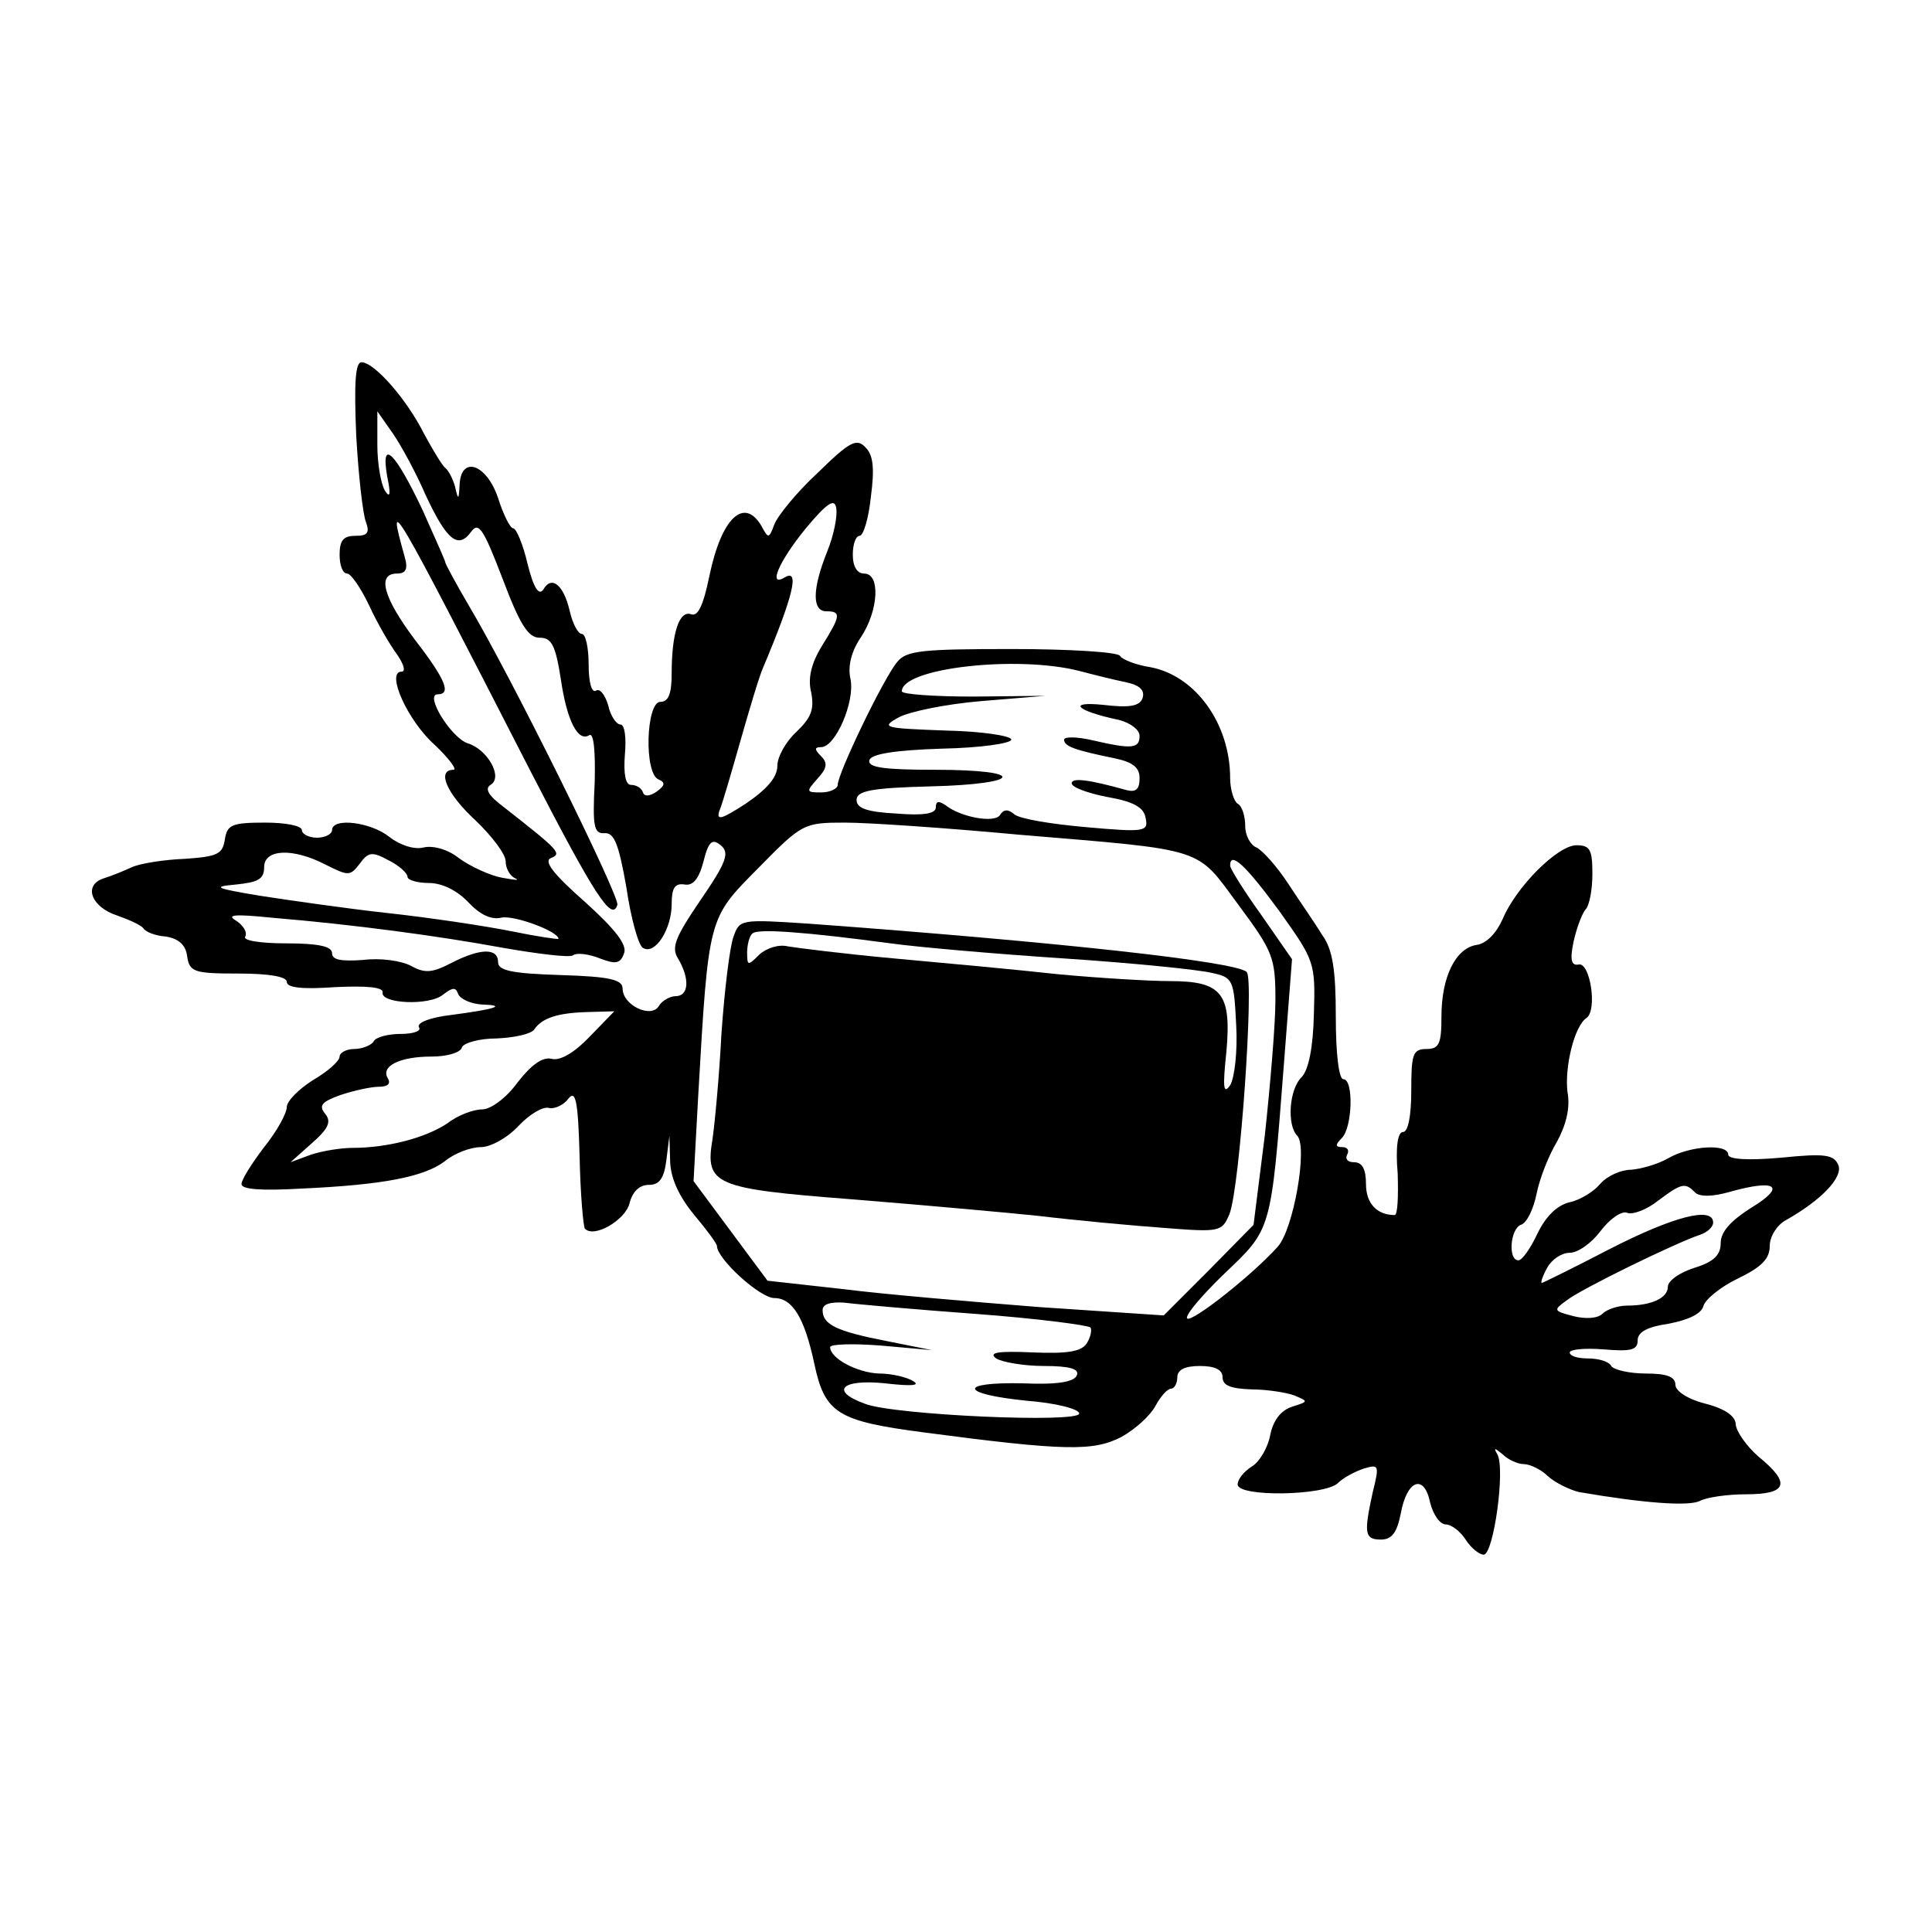
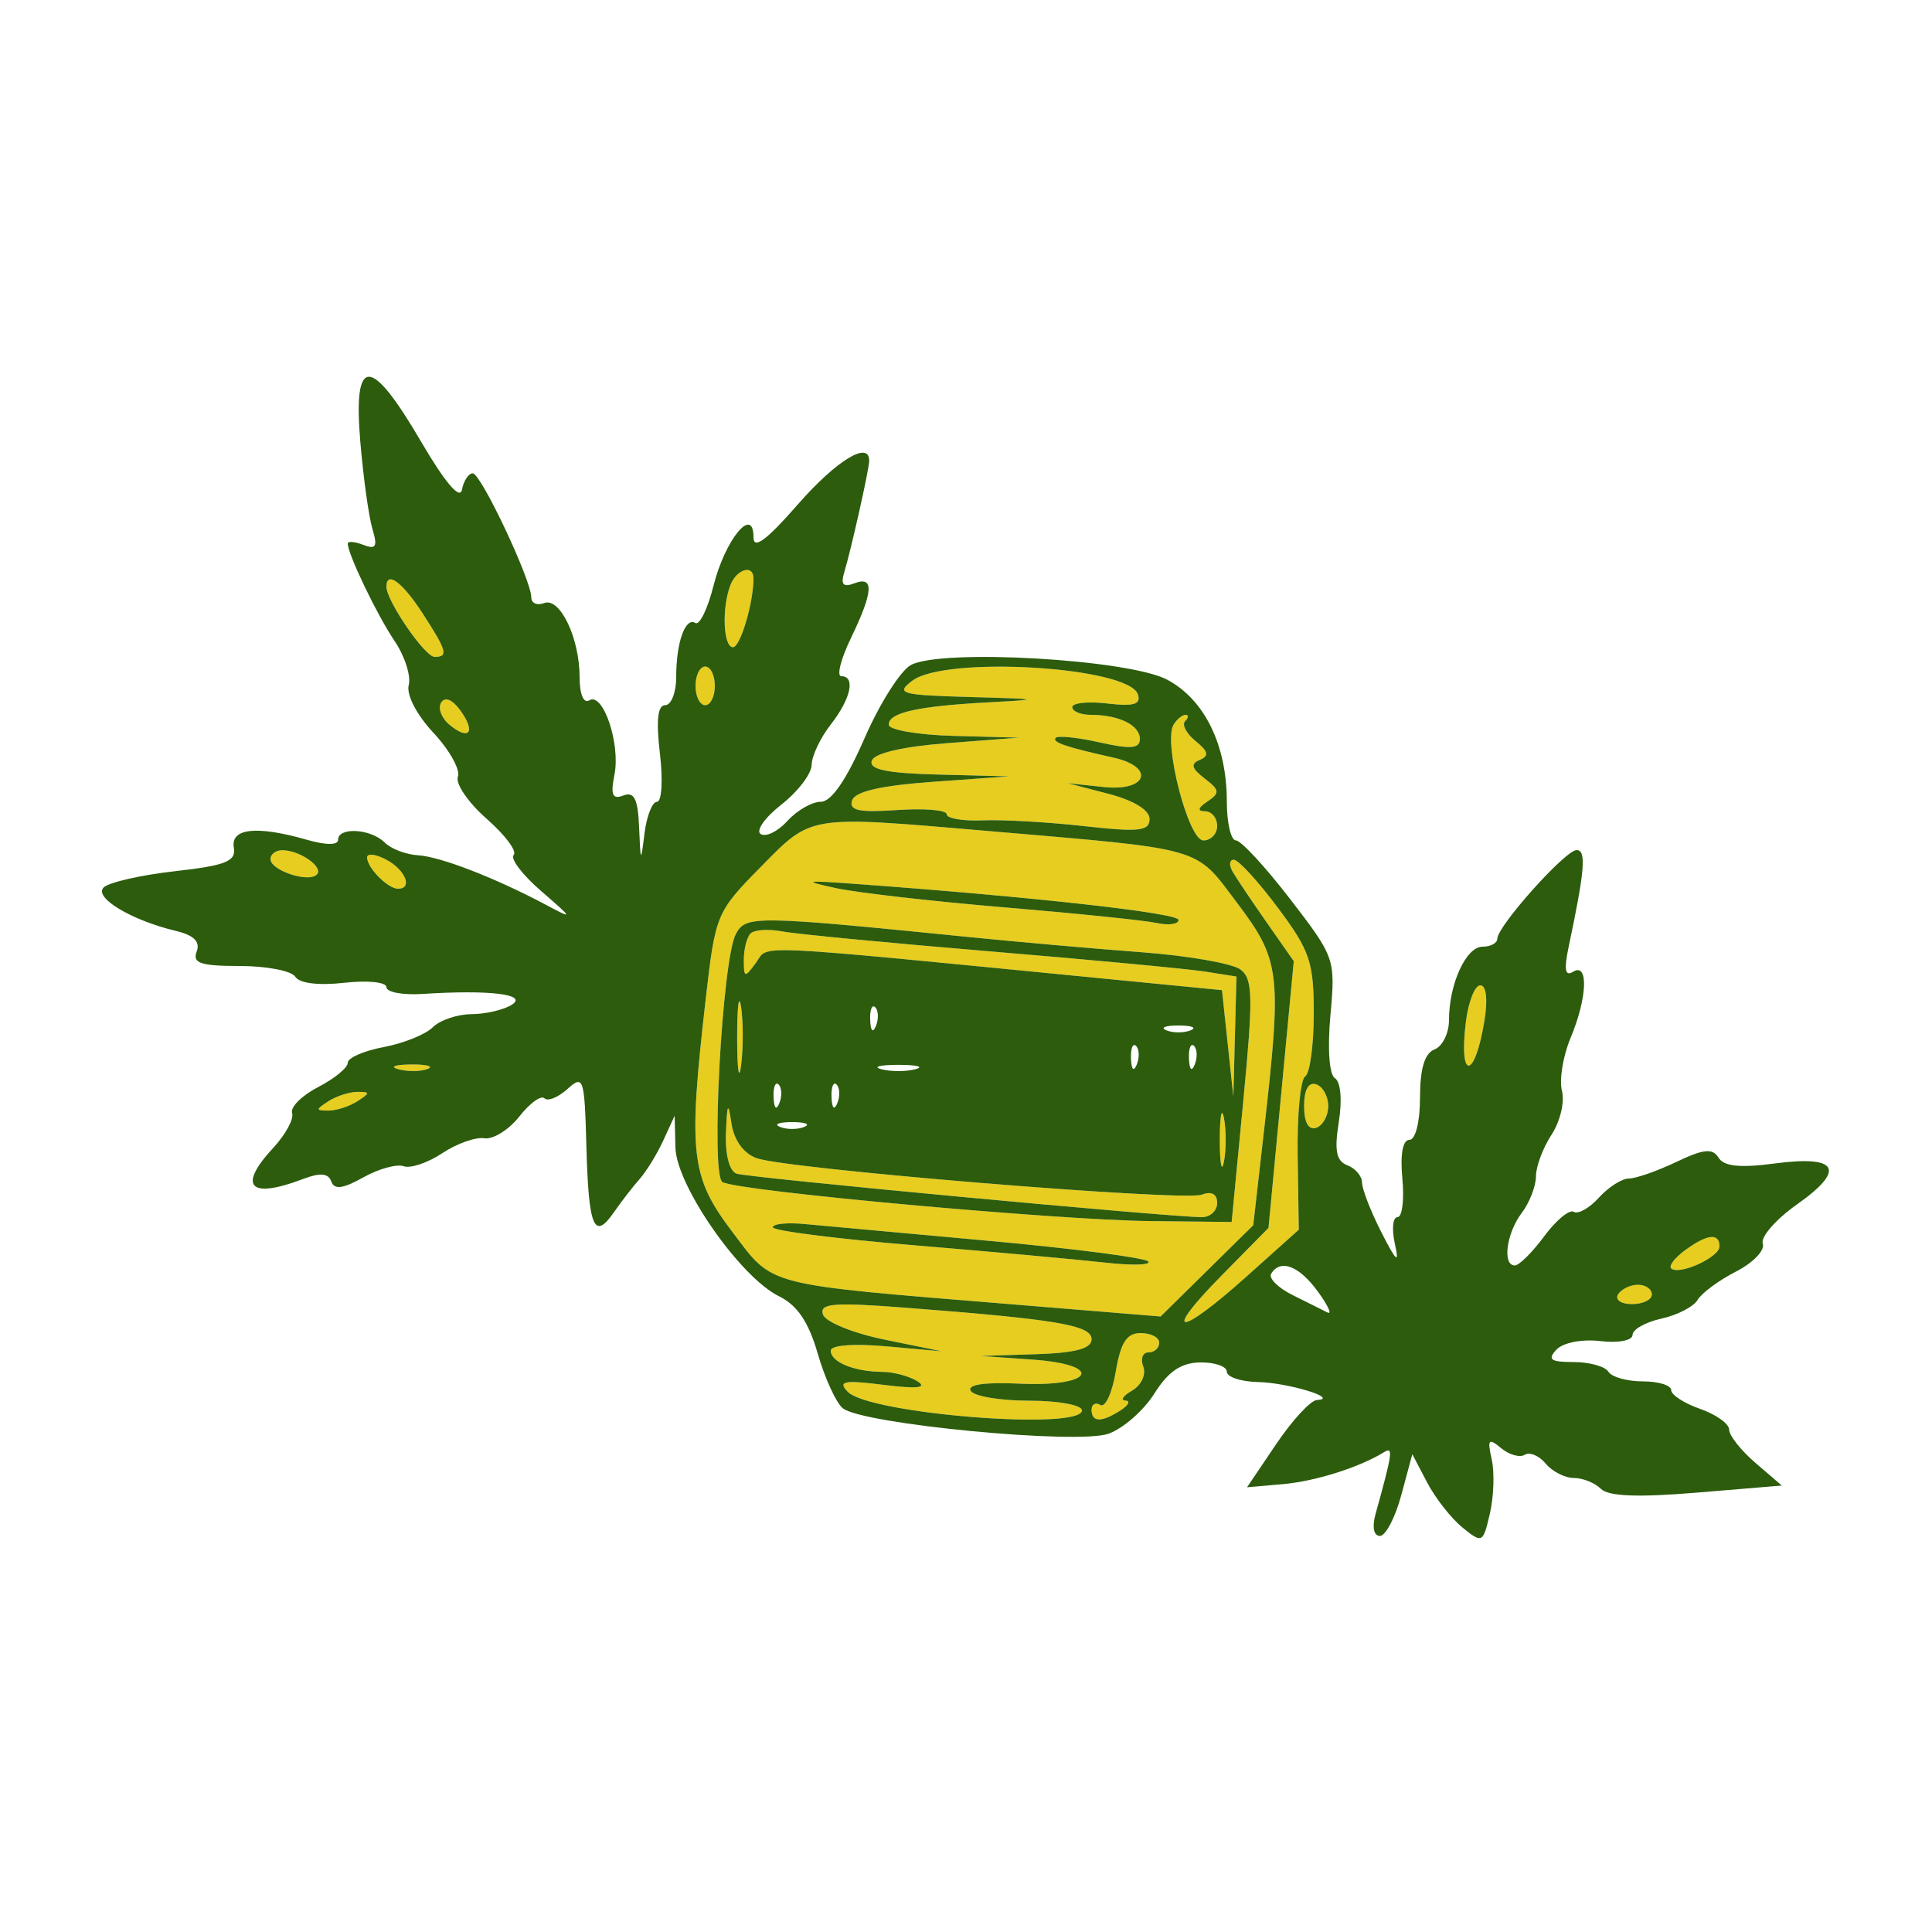
- <svg xmlns="http://www.w3.org/2000/svg" version="1.0" width="256pt" height="256pt" viewBox="0 0 256 256" preserveAspectRatio="xMidYMid meet">
-   <g transform="translate(0,256) scale(0.1,-0.1)" fill="#000000" stroke="none">
-     <path d="M472 1983 c3 -54 9 -106 13 -115 5 -14 2 -18 -14 -18 -16 0 -21 -6 -21 -25 0 -14 4 -25 10 -25 5 0 18 -19 29 -42 11 -24 28 -53 37 -65 9 -13 12 -23 6 -23 -21 0 8 -65 44 -97 19 -18 30 -33 25 -33 -23 0 -9 -32 29 -67 22 -21 40 -45 40 -54 0 -10 6 -20 13 -23 6 -3 -1 -2 -18 1 -16 3 -42 15 -57 26 -15 12 -35 17 -47 14 -12 -3 -31 3 -45 14 -25 20 -76 26 -76 9 0 -5 -9 -10 -20 -10 -11 0 -20 5 -20 10 0 6 -22 10 -49 10 -44 0 -50 -3 -53 -22 -3 -20 -10 -23 -53 -26 -27 -1 -59 -6 -70 -11 -11 -5 -28 -12 -38 -15 -27 -9 -16 -38 18 -49 17 -6 32 -13 35 -17 3 -5 16 -10 30 -11 17 -3 26 -11 28 -26 3 -21 9 -23 68 -23 40 0 64 -4 64 -11 0 -8 21 -10 64 -7 42 2 64 0 63 -7 -3 -15 62 -18 80 -3 13 10 17 10 20 1 3 -7 17 -13 31 -14 34 -1 20 -6 -41 -14 -26 -3 -45 -10 -42 -16 4 -5 -7 -9 -24 -9 -16 0 -33 -4 -36 -10 -3 -5 -15 -10 -26 -10 -10 0 -19 -5 -19 -10 0 -6 -16 -20 -35 -31 -19 -12 -35 -28 -35 -36 0 -8 -13 -32 -30 -53 -16 -21 -30 -43 -30 -49 0 -7 26 -9 78 -6 112 5 164 16 191 36 13 11 35 19 48 19 13 0 35 12 50 28 14 15 32 26 40 24 8 -2 20 4 26 12 10 13 13 -4 15 -76 1 -51 5 -94 7 -96 12 -13 53 11 59 33 4 16 13 25 26 25 14 0 20 9 23 33 l4 32 1 -35 c1 -23 13 -47 32 -70 16 -19 30 -38 30 -41 0 -17 57 -69 76 -69 24 0 40 -26 53 -87 14 -66 31 -76 145 -91 189 -25 225 -25 262 -6 18 10 38 28 45 41 7 13 16 23 21 23 4 0 8 7 8 15 0 10 10 15 30 15 20 0 30 -5 30 -15 0 -11 11 -15 38 -16 20 0 46 -4 57 -8 19 -8 19 -8 -3 -15 -15 -5 -25 -18 -29 -38 -3 -16 -14 -35 -24 -41 -11 -7 -19 -17 -19 -24 0 -17 116 -15 133 2 7 7 22 15 34 19 20 6 21 5 12 -31 -12 -55 -11 -63 11 -63 14 0 21 9 26 34 8 45 31 54 39 15 4 -16 13 -29 21 -29 7 0 19 -9 26 -20 7 -11 18 -20 24 -20 13 0 29 114 18 133 -5 9 -4 9 7 0 7 -7 20 -13 28 -13 8 0 23 -7 32 -16 10 -9 29 -18 41 -21 87 -15 145 -19 160 -12 9 5 37 9 62 9 55 0 59 15 16 50 -16 14 -29 33 -30 42 0 11 -13 21 -40 28 -24 6 -40 17 -40 25 0 11 -12 15 -39 15 -22 0 -43 5 -46 10 -3 6 -17 10 -31 10 -13 0 -24 3 -24 8 0 4 20 6 45 4 36 -3 45 -1 45 12 0 11 13 18 41 22 26 5 43 13 46 23 2 9 23 26 46 37 31 15 42 26 42 43 0 13 10 28 21 34 48 27 76 57 70 73 -6 14 -17 16 -76 10 -45 -4 -70 -2 -70 4 0 15 -51 12 -80 -5 -14 -8 -36 -14 -49 -15 -13 0 -31 -8 -40 -18 -9 -11 -27 -22 -41 -25 -17 -4 -32 -19 -43 -42 -9 -19 -20 -35 -25 -35 -14 0 -11 41 3 47 8 2 17 21 21 41 4 20 16 51 27 69 12 22 18 45 14 66 -4 33 9 87 25 98 15 10 5 74 -10 71 -10 -2 -12 6 -7 30 4 18 11 37 16 43 5 5 9 26 9 47 0 32 -3 38 -21 38 -25 0 -80 -55 -98 -98 -8 -18 -21 -32 -34 -34 -28 -4 -47 -42 -47 -95 0 -36 -3 -43 -20 -43 -18 0 -20 -7 -20 -55 0 -33 -4 -55 -11 -55 -7 0 -10 -20 -7 -55 1 -30 0 -55 -4 -55 -24 0 -38 16 -38 41 0 20 -5 29 -16 29 -8 0 -12 4 -9 10 3 5 1 10 -6 10 -10 0 -10 3 -1 12 14 14 16 78 2 78 -6 0 -10 34 -10 83 0 61 -4 89 -18 108 -9 15 -30 45 -45 68 -15 23 -34 44 -42 48 -8 3 -15 16 -15 28 0 13 -4 27 -10 30 -5 3 -10 19 -10 34 0 72 -46 136 -106 147 -19 3 -37 10 -40 15 -3 5 -67 9 -143 9 -119 0 -140 -2 -152 -17 -18 -21 -79 -148 -79 -163 0 -5 -10 -10 -22 -10 -20 0 -20 1 -5 18 13 14 14 21 5 30 -9 9 -9 12 0 12 19 0 45 60 39 90 -4 17 1 37 14 56 23 35 26 84 4 84 -9 0 -15 9 -15 25 0 14 4 25 9 25 5 0 12 23 15 52 5 38 3 55 -7 65 -12 13 -21 8 -64 -34 -28 -26 -53 -57 -57 -68 -7 -19 -8 -19 -17 -2 -23 39 -53 11 -69 -66 -8 -39 -15 -54 -24 -51 -16 6 -26 -25 -26 -78 0 -27 -4 -38 -15 -38 -19 0 -22 -96 -2 -103 9 -4 8 -8 -3 -16 -9 -6 -16 -7 -18 -1 -2 6 -9 10 -16 10 -7 0 -10 14 -8 40 2 22 0 40 -6 40 -5 0 -13 11 -16 25 -4 14 -11 23 -16 20 -6 -4 -10 11 -10 34 0 23 -4 41 -9 41 -5 0 -12 13 -16 30 -8 35 -24 48 -35 29 -6 -9 -13 2 -21 34 -6 26 -15 47 -19 47 -4 0 -13 18 -20 40 -15 45 -49 57 -51 18 -1 -21 -2 -21 -6 -3 -3 11 -9 22 -13 25 -4 3 -16 23 -28 45 -23 46 -66 95 -83 95 -8 0 -10 -26 -7 -97z m92 -79 c28 -60 43 -72 60 -49 10 14 16 6 42 -62 23 -61 34 -78 49 -78 16 0 21 -10 28 -54 8 -56 23 -85 38 -75 6 3 8 -23 7 -63 -3 -58 -1 -68 13 -67 13 1 19 -15 29 -72 6 -41 16 -77 22 -80 16 -10 38 25 38 58 0 21 4 28 17 26 11 -2 19 7 25 30 7 28 12 31 23 22 12 -10 8 -22 -27 -73 -34 -50 -39 -63 -29 -78 15 -26 14 -49 -4 -49 -7 0 -18 -6 -22 -13 -10 -17 -48 1 -48 23 0 12 -17 16 -82 18 -65 2 -83 6 -83 17 0 19 -23 19 -62 -1 -25 -13 -35 -14 -53 -4 -13 7 -41 11 -64 8 -29 -2 -41 0 -41 9 0 9 -18 13 -61 13 -35 0 -58 4 -54 9 3 6 -3 15 -12 21 -14 8 -2 9 47 4 108 -9 220 -24 307 -40 46 -8 87 -13 92 -10 5 4 21 2 36 -4 21 -8 27 -7 32 7 4 11 -11 31 -52 68 -42 37 -55 54 -45 58 15 6 11 10 -63 68 -20 15 -25 24 -17 29 17 10 -4 47 -30 55 -22 7 -58 65 -40 65 18 0 11 19 -30 72 -42 56 -51 88 -24 88 12 0 15 6 10 23 -24 86 -19 78 166 -283 86 -167 109 -202 116 -179 4 10 -142 305 -197 397 -17 29 -31 55 -31 57 0 2 -14 33 -30 69 -36 76 -56 97 -47 45 5 -24 4 -30 -3 -19 -5 8 -10 35 -10 60 l0 45 21 -30 c11 -16 31 -53 43 -81z m532 -75 c-20 -50 -20 -79 -1 -79 20 0 19 -6 -6 -46 -14 -23 -19 -43 -14 -62 4 -22 0 -33 -20 -52 -14 -13 -25 -33 -25 -45 0 -15 -14 -31 -42 -50 -31 -20 -39 -23 -35 -10 4 9 16 51 28 93 12 42 25 86 30 97 40 95 49 132 29 120 -23 -14 -8 21 27 64 29 35 39 41 41 28 2 -10 -3 -36 -12 -58z m334 -158 c19 -5 47 -12 62 -15 19 -4 25 -11 22 -21 -4 -11 -18 -13 -52 -9 -49 5 -36 -8 21 -20 15 -4 27 -13 27 -21 0 -17 -10 -18 -62 -6 -21 5 -38 5 -38 1 0 -9 14 -14 68 -25 23 -5 32 -12 32 -26 0 -15 -5 -19 -17 -16 -50 14 -73 17 -73 9 0 -5 21 -13 47 -18 35 -6 49 -14 51 -28 4 -18 -1 -19 -79 -12 -46 4 -88 11 -95 17 -8 7 -14 7 -19 -1 -7 -11 -52 -3 -72 13 -9 6 -13 6 -13 -3 0 -8 -16 -11 -52 -8 -39 2 -53 7 -53 18 0 12 19 16 98 18 123 3 129 22 6 22 -68 0 -90 3 -87 13 3 8 34 13 96 15 51 1 92 7 92 12 0 5 -39 11 -87 12 -82 3 -86 4 -63 17 14 8 63 18 110 22 l85 7 -95 -1 c-52 0 -95 3 -95 7 0 31 153 48 235 27z m-80 -217 c251 -21 234 -16 291 -93 46 -62 49 -70 49 -126 0 -33 -7 -114 -14 -179 l-15 -119 -59 -60 -60 -60 -164 11 c-89 7 -207 17 -262 24 l-99 11 -49 66 -49 66 6 110 c14 243 13 237 80 305 58 59 60 60 115 60 30 0 134 -7 230 -16z m-918 -40 c30 -15 32 -15 45 2 11 15 16 16 38 4 14 -7 25 -17 25 -22 0 -4 13 -8 28 -8 18 0 38 -10 53 -26 15 -16 30 -23 43 -20 16 4 76 -18 76 -28 0 -1 -28 3 -62 10 -35 7 -108 18 -163 24 -55 6 -131 17 -170 23 -60 10 -65 12 -32 15 29 3 37 7 37 23 0 24 38 26 82 3z m1263 -61 c47 -66 48 -68 46 -136 -1 -45 -7 -74 -16 -84 -17 -16 -20 -64 -6 -78 14 -15 -5 -124 -26 -147 -33 -37 -114 -101 -120 -95 -3 4 19 30 49 59 63 60 62 55 79 275 l11 142 -41 59 c-23 32 -41 61 -41 65 0 20 21 0 65 -60z m-914 -167 c-20 -21 -39 -32 -50 -29 -12 3 -27 -8 -45 -31 -15 -21 -36 -36 -47 -36 -12 0 -33 -8 -47 -19 -29 -19 -79 -32 -125 -32 -15 0 -40 -4 -55 -9 l-27 -10 28 25 c23 20 26 29 18 39 -9 11 -5 16 20 25 18 6 41 11 51 11 12 0 16 4 12 11 -10 16 15 29 58 29 20 0 38 5 40 12 2 6 23 12 46 12 24 1 46 6 50 12 10 15 31 22 71 23 l35 1 -33 -34z m1465 -206 c6 -6 23 -6 47 1 61 17 74 7 28 -21 -27 -17 -41 -32 -41 -47 0 -16 -9 -25 -35 -33 -19 -6 -35 -17 -35 -25 0 -15 -22 -25 -54 -25 -12 0 -27 -5 -33 -11 -6 -6 -22 -7 -38 -3 -27 7 -27 8 -9 21 19 15 144 76 177 87 9 3 17 10 17 16 0 22 -53 8 -137 -35 -48 -25 -89 -45 -90 -45 -2 0 1 9 7 20 6 11 19 20 30 20 11 0 29 13 41 29 12 16 28 27 35 24 7 -3 26 4 41 16 32 24 36 24 49 11z m-953 -161 c81 -6 149 -15 152 -18 2 -4 0 -13 -5 -21 -7 -11 -26 -14 -72 -12 -45 2 -59 0 -48 -8 8 -5 37 -10 63 -10 35 0 47 -4 44 -12 -3 -9 -25 -13 -71 -11 -87 2 -85 -14 4 -23 39 -3 70 -11 70 -17 0 -13 -247 -2 -284 13 -47 17 -31 33 27 27 35 -4 47 -3 37 3 -8 5 -28 10 -45 10 -29 1 -65 20 -65 35 0 4 30 5 68 2 l67 -6 -60 12 c-67 13 -85 22 -85 41 0 8 10 11 28 10 15 -2 93 -9 175 -15z" />
-     <path d="M972 1319 c-5 -13 -12 -71 -16 -128 -3 -58 -9 -121 -12 -141 -10 -60 3 -65 183 -79 87 -7 199 -17 248 -22 50 -6 125 -13 167 -16 75 -6 77 -5 87 18 14 35 33 311 23 321 -14 14 -253 40 -579 64 -91 6 -93 6 -101 -17z m208 -9 c36 -5 139 -14 230 -20 91 -6 179 -15 195 -19 29 -6 30 -9 33 -69 2 -34 -2 -70 -8 -80 -9 -13 -10 -3 -5 44 7 78 -6 94 -75 94 -27 0 -93 4 -147 9 -54 6 -152 15 -218 21 -66 6 -129 14 -141 16 -12 3 -28 -2 -38 -11 -15 -15 -16 -15 -16 3 0 10 3 22 7 25 6 7 71 2 183 -13z" />
-   </g>
+ <svg xmlns="http://www.w3.org/2000/svg" width="200" height="200" viewBox="0 0 200 200" version="1.1">
+   <path d="M 75.607 60.582 C 74.704 62.936, 74.873 67, 75.875 67 C 76.635 67, 78 62.422, 78 59.875 C 78 58.392, 76.249 58.909, 75.607 60.582 M 40.004 60.750 C 40.011 62.214, 43.987 68, 44.985 68 C 46.440 68, 46.274 67.395, 43.750 63.498 C 41.642 60.244, 39.995 59.036, 40.004 60.750 M 72 71 C 72 72.100, 72.450 73, 73 73 C 73.550 73, 74 72.100, 74 71 C 74 69.900, 73.550 69, 73 69 C 72.450 69, 72 69.900, 72 71 M 94.441 70.468 C 92.677 71.803, 93.228 71.956, 100.500 72.157 C 107.669 72.355, 107.877 72.411, 102.500 72.696 C 95.007 73.094, 92 73.759, 92 75.019 C 92 75.559, 95.037 76.081, 98.750 76.180 L 105.500 76.360 98.079 76.930 C 93.466 77.284, 90.501 77.973, 90.245 78.750 C 89.944 79.663, 91.808 80.049, 97.167 80.183 L 104.500 80.367 96.579 80.933 C 91.204 81.318, 88.514 81.935, 88.211 82.854 C 87.864 83.905, 88.914 84.129, 92.882 83.854 C 95.698 83.660, 98.001 83.856, 98.001 84.291 C 98 84.725, 99.688 85.010, 101.750 84.923 C 103.813 84.836, 108.537 85.105, 112.250 85.521 C 117.912 86.154, 119 86.035, 119 84.780 C 119 83.860, 117.363 82.858, 114.750 82.177 L 110.500 81.070 114.250 81.472 C 118.781 81.958, 119.621 79.399, 115.250 78.426 C 110.290 77.322, 108.843 76.824, 109.293 76.374 C 109.537 76.130, 111.595 76.348, 113.868 76.859 C 117.051 77.574, 118 77.492, 118 76.501 C 118 75.067, 115.831 74, 112.918 74 C 111.863 74, 111 73.640, 111 73.201 C 111 72.761, 112.631 72.592, 114.625 72.825 C 117.375 73.146, 118.139 72.917, 117.793 71.878 C 116.837 69.011, 97.881 67.866, 94.441 70.468 M 45.664 72.735 C 45.311 73.306, 45.703 74.338, 46.535 75.029 C 48.588 76.733, 49.290 75.780, 47.642 73.526 C 46.823 72.405, 46.057 72.099, 45.664 72.735 M 121.491 75.014 C 120.389 76.798, 123.010 87, 124.571 87 C 125.357 87, 126 86.325, 126 85.500 C 126 84.675, 125.438 83.993, 124.750 83.985 C 123.911 83.974, 123.993 83.639, 125 82.966 C 126.307 82.091, 126.269 81.785, 124.697 80.582 C 123.343 79.546, 123.218 79.068, 124.197 78.664 C 125.188 78.254, 125.085 77.788, 123.766 76.714 C 122.812 75.938, 122.324 75.009, 122.682 74.651 C 123.040 74.293, 123.060 74, 122.726 74 C 122.391 74, 121.836 74.456, 121.491 75.014 M 78.750 89.750 C 74.147 94.427, 74.059 94.639, 73.046 103.500 C 71.225 119.424, 71.499 121.825, 75.793 127.500 C 80.130 133.233, 78.837 132.897, 104.822 135.027 L 120.144 136.283 124.940 131.559 L 129.736 126.835 130.868 116.882 C 132.705 100.730, 132.546 99.405, 128.060 93.464 C 123.624 87.588, 124.944 87.965, 102 86.001 C 83.552 84.422, 84.077 84.338, 78.750 89.750 M 28 88.933 C 28 90.099, 31.922 91.411, 32.796 90.537 C 33.546 89.787, 31.085 88.038, 29.250 88.015 C 28.563 88.007, 28 88.420, 28 88.933 M 38 88.765 C 38 89.828, 40.148 92, 41.200 92 C 42.752 92, 41.975 90.057, 40 89 C 38.900 88.411, 38 88.305, 38 88.765 M 127.609 90.250 C 128.008 90.938, 129.594 93.300, 131.133 95.500 L 133.931 99.500 132.623 113.306 L 131.315 127.112 126.445 132.056 C 120.187 138.409, 121.973 138.474, 129.035 132.149 L 134.450 127.299 134.334 119.641 C 134.270 115.430, 134.618 111.736, 135.109 111.433 C 135.599 111.130, 136 108.197, 136 104.915 C 136 99.590, 135.601 98.413, 132.287 93.974 C 130.244 91.238, 128.193 89, 127.728 89 C 127.262 89, 127.209 89.563, 127.609 90.250 M 86.500 91.933 C 88.700 92.412, 96.575 93.312, 104 93.932 C 111.425 94.552, 118.513 95.279, 119.750 95.549 C 120.987 95.818, 122 95.674, 122 95.228 C 122 94.519, 106.843 92.831, 88.500 91.498 C 83.297 91.120, 83.031 91.178, 86.500 91.933 M 76.172 96.696 C 74.754 99.369, 73.552 121.605, 74.784 122.367 C 76.279 123.291, 109.178 126.295, 119 126.405 L 127.500 126.500 128.701 114 C 129.742 103.158, 129.705 101.349, 128.418 100.366 C 127.601 99.742, 123.011 98.937, 118.217 98.579 C 113.423 98.220, 105.450 97.519, 100.500 97.022 C 78.059 94.766, 77.201 94.755, 76.172 96.696 M 77.702 96.632 C 77.316 97.018, 77 98.244, 77 99.358 C 77 101.235, 77.092 101.257, 78.265 99.652 C 79.638 97.774, 76.827 97.645, 114.500 101.327 L 126.500 102.500 127.087 108 L 127.674 113.500 127.837 107.295 L 128 101.091 124.750 100.579 C 122.963 100.298, 112.950 99.356, 102.500 98.487 C 92.050 97.617, 82.353 96.686, 80.952 96.418 C 79.550 96.149, 78.088 96.246, 77.702 96.632 M 76.310 107.500 C 76.315 110.800, 76.502 112.029, 76.725 110.232 C 76.947 108.435, 76.943 105.735, 76.715 104.232 C 76.486 102.729, 76.304 104.200, 76.310 107.500 M 151.751 105.750 C 150.984 111.908, 152.672 111.797, 153.674 105.624 C 154.028 103.440, 153.856 102, 153.240 102 C 152.678 102, 152.008 103.688, 151.751 105.750 M 41.269 110.693 C 42.242 110.947, 43.592 110.930, 44.269 110.656 C 44.946 110.382, 44.150 110.175, 42.500 110.195 C 40.850 110.215, 40.296 110.439, 41.269 110.693 M 135 114.500 C 135 116.189, 135.458 117.014, 136.250 116.750 C 136.938 116.521, 137.500 115.508, 137.500 114.500 C 137.500 113.492, 136.938 112.479, 136.250 112.250 C 135.458 111.986, 135 112.811, 135 114.500 M 34 114 C 32.667 114.862, 32.667 114.969, 34 114.969 C 34.825 114.969, 36.175 114.533, 37 114 C 38.333 113.138, 38.333 113.031, 37 113.031 C 36.175 113.031, 34.825 113.467, 34 114 M 75.150 117.281 C 75.061 119.527, 75.508 121.239, 76.250 121.497 C 77.450 121.914, 121.157 126, 124.416 126 C 125.287 126, 126 125.339, 126 124.531 C 126 123.602, 125.418 123.286, 124.416 123.671 C 122.527 124.395, 81.455 121.030, 78.321 119.894 C 76.975 119.406, 75.982 118.034, 75.721 116.302 C 75.376 114.004, 75.273 114.181, 75.150 117.281 M 126.272 118 C 126.272 120.475, 126.467 121.487, 126.706 120.250 C 126.944 119.013, 126.944 116.987, 126.706 115.750 C 126.467 114.513, 126.272 115.525, 126.272 118 M 80 127.048 C 80 127.403, 86.580 128.241, 94.621 128.909 C 102.663 129.576, 111.551 130.383, 114.371 130.702 C 117.192 131.020, 119.212 130.966, 118.860 130.583 C 118.507 130.199, 111.082 129.240, 102.360 128.450 C 93.637 127.660, 85.037 126.876, 83.250 126.708 C 81.463 126.539, 80 126.692, 80 127.048 M 174.443 129.418 C 173.376 130.198, 172.727 131.046, 173.002 131.302 C 173.812 132.058, 178 130.156, 178 129.032 C 178 127.605, 176.735 127.742, 174.443 129.418 M 167.500 134 C 167.160 134.550, 167.809 135, 168.941 135 C 170.073 135, 171 134.550, 171 134 C 171 133.450, 170.352 133, 169.559 133 C 168.766 133, 167.840 133.450, 167.500 134 M 85.192 136.076 C 85.449 136.847, 88.301 138.009, 91.578 138.679 L 97.500 139.889 91.750 139.373 C 88.366 139.069, 86 139.253, 86 139.821 C 86 141.001, 88.416 141.995, 91.332 142.015 C 92.524 142.024, 94.175 142.471, 95 143.009 C 96.025 143.677, 94.918 143.789, 91.500 143.364 C 87.370 142.849, 86.717 142.972, 87.747 144.067 C 89.906 146.364, 112 148.125, 112 146 C 112 145.450, 109.552 145, 106.559 145 C 103.566 145, 100.836 144.543, 100.491 143.985 C 100.087 143.332, 101.904 143.064, 105.575 143.235 C 113.240 143.591, 114.395 141.267, 106.815 140.740 L 101.500 140.370 107.250 140.185 C 111.346 140.053, 113 139.608, 113 138.638 C 113 137.183, 109.386 136.573, 93.614 135.365 C 86.254 134.801, 84.808 134.923, 85.192 136.076 M 115.499 142.004 C 115.127 144.207, 114.413 145.755, 113.911 145.445 C 113.410 145.135, 113 145.359, 113 145.941 C 113 147.250, 114.035 147.270, 116 146 C 116.825 145.467, 117.050 145.010, 116.500 144.985 C 115.950 144.960, 116.269 144.491, 117.208 143.943 C 118.151 143.394, 118.663 142.286, 118.351 141.474 C 118.040 140.663, 118.284 140, 118.893 140 C 119.502 140, 120 139.550, 120 139 C 120 138.450, 119.140 138, 118.088 138 C 116.636 138, 116.013 138.964, 115.499 142.004" stroke="none" fill="#e7cd1f" fill-rule="evenodd" />
+   <path d="M 37.301 45.750 C 37.615 49.462, 38.180 53.519, 38.556 54.765 C 39.106 56.585, 38.923 56.908, 37.621 56.408 C 36.729 56.066, 36 56.004, 36 56.271 C 36 57.357, 39.040 63.685, 40.839 66.344 C 41.897 67.908, 42.560 69.965, 42.312 70.914 C 42.050 71.917, 43.126 73.994, 44.879 75.871 C 46.540 77.648, 47.673 79.688, 47.399 80.403 C 47.124 81.119, 48.464 83.079, 50.377 84.758 C 52.290 86.438, 53.550 88.123, 53.178 88.503 C 52.805 88.884, 54.075 90.559, 56 92.225 C 59.379 95.150, 59.396 95.200, 56.500 93.659 C 51.247 90.864, 45.571 88.669, 43.254 88.536 C 42.018 88.465, 40.466 87.866, 39.804 87.204 C 38.384 85.784, 35 85.591, 35 86.930 C 35 87.504, 33.757 87.504, 31.757 86.930 C 26.583 85.446, 23.867 85.735, 24.206 87.732 C 24.450 89.167, 23.400 89.589, 18.093 90.189 C 14.570 90.587, 11.256 91.344, 10.729 91.871 C 9.682 92.918, 13.579 95.259, 18.215 96.370 C 20.079 96.817, 20.750 97.487, 20.358 98.510 C 19.898 99.709, 20.773 100, 24.834 100 C 27.610 100, 30.192 100.502, 30.571 101.115 C 30.990 101.792, 32.979 102.037, 35.630 101.738 C 38.054 101.465, 40 101.666, 40 102.190 C 40 102.710, 41.688 103.026, 43.750 102.892 C 50.648 102.446, 54.661 102.927, 53 104 C 52.175 104.533, 50.295 104.976, 48.821 104.985 C 47.348 104.993, 45.537 105.606, 44.796 106.347 C 44.056 107.087, 41.774 108.007, 39.725 108.392 C 37.676 108.776, 36 109.509, 36 110.020 C 36 110.531, 34.621 111.662, 32.936 112.533 C 31.251 113.404, 30.038 114.613, 30.240 115.219 C 30.442 115.825, 29.570 117.439, 28.304 118.807 C 24.567 122.838, 25.817 124.161, 31.368 122.050 C 33.146 121.374, 33.989 121.446, 34.291 122.300 C 34.602 123.181, 35.483 123.070, 37.608 121.883 C 39.198 120.993, 41.077 120.473, 41.782 120.727 C 42.487 120.980, 44.287 120.374, 45.782 119.380 C 47.277 118.386, 49.239 117.688, 50.142 117.831 C 51.046 117.973, 52.673 116.959, 53.760 115.579 C 54.846 114.198, 56.016 113.350, 56.361 113.694 C 56.706 114.039, 57.778 113.606, 58.744 112.733 C 60.403 111.233, 60.511 111.564, 60.703 118.692 C 60.928 127.075, 61.503 128.451, 63.548 125.498 C 64.309 124.399, 65.510 122.847, 66.216 122.049 C 66.922 121.251, 68.026 119.451, 68.669 118.049 L 69.838 115.500 69.919 118.793 C 70.016 122.733, 76.621 132.215, 80.645 134.189 C 82.536 135.117, 83.706 136.849, 84.651 140.122 C 85.385 142.663, 86.551 145.210, 87.243 145.781 C 89.227 147.419, 111.507 149.559, 114.740 148.422 C 116.251 147.891, 118.390 146.021, 119.494 144.267 C 120.940 141.967, 122.267 141.066, 124.250 141.039 C 125.763 141.017, 127 141.450, 127 142 C 127 142.550, 128.463 143.032, 130.250 143.070 C 133.370 143.138, 138.748 144.785, 136.321 144.930 C 135.672 144.968, 133.781 147.016, 132.118 149.481 L 129.093 153.962 132.797 153.638 C 136.170 153.343, 140.735 151.900, 143.290 150.321 C 144.248 149.729, 144.155 150.396, 142.391 156.750 C 142.023 158.078, 142.208 159, 142.845 159 C 143.438 159, 144.436 157.096, 145.062 154.769 L 146.202 150.537 147.738 153.469 C 148.583 155.082, 150.225 157.175, 151.387 158.121 C 153.444 159.795, 153.520 159.756, 154.235 156.670 C 154.639 154.927, 154.723 152.409, 154.422 151.075 C 153.952 148.996, 154.090 148.830, 155.393 149.911 C 156.229 150.605, 157.331 150.913, 157.843 150.597 C 158.355 150.281, 159.329 150.692, 160.009 151.511 C 160.689 152.330, 162 153, 162.922 153 C 163.845 153, 165.106 153.506, 165.725 154.125 C 166.503 154.903, 169.561 155.023, 175.649 154.516 L 184.449 153.783 181.725 151.439 C 180.226 150.151, 179 148.601, 179 147.996 C 179 147.391, 177.650 146.425, 176 145.850 C 174.350 145.275, 173 144.398, 173 143.902 C 173 143.406, 171.677 143, 170.059 143 C 168.441 143, 166.840 142.550, 166.500 142 C 166.160 141.450, 164.541 141, 162.902 141 C 160.523 141, 160.163 140.741, 161.118 139.719 C 161.801 138.988, 163.748 138.606, 165.657 138.829 C 167.536 139.048, 169 138.768, 169 138.189 C 169 137.622, 170.347 136.863, 171.994 136.501 C 173.641 136.140, 175.328 135.265, 175.744 134.557 C 176.160 133.850, 177.947 132.531, 179.716 131.628 C 181.484 130.724, 182.729 129.425, 182.481 128.742 C 182.234 128.059, 183.830 126.229, 186.029 124.676 C 191.121 121.078, 190.297 119.570, 183.715 120.443 C 180.125 120.920, 178.462 120.747, 177.902 119.842 C 177.284 118.841, 176.359 118.935, 173.525 120.287 C 171.549 121.229, 169.342 122, 168.621 122 C 167.900 122, 166.505 122.889, 165.521 123.976 C 164.538 125.063, 163.366 125.726, 162.917 125.449 C 162.468 125.171, 161.094 126.307, 159.862 127.972 C 158.631 129.637, 157.259 131, 156.812 131 C 155.500 131, 155.941 127.662, 157.532 125.559 C 158.339 124.491, 159 122.788, 159 121.774 C 159 120.759, 159.727 118.820, 160.616 117.463 C 161.505 116.106, 161.990 114.069, 161.693 112.936 C 161.397 111.802, 161.795 109.342, 162.577 107.469 C 164.324 103.290, 164.467 99.593, 162.844 100.596 C 162.007 101.114, 161.886 100.372, 162.408 97.905 C 164.065 90.077, 164.233 88, 163.209 88 C 162.044 88, 155 95.878, 155 97.180 C 155 97.631, 154.314 98, 153.475 98 C 151.765 98, 150 101.858, 150 105.596 C 150 106.953, 149.325 108.322, 148.500 108.638 C 147.482 109.029, 147 110.625, 147 113.607 C 147 116.147, 146.534 118, 145.895 118 C 145.209 118, 144.935 119.516, 145.171 122 C 145.381 124.200, 145.155 126, 144.668 126 C 144.181 126, 144.058 127.237, 144.394 128.750 C 144.872 130.900, 144.569 130.643, 143.003 127.571 C 141.901 125.411, 141 123.096, 141 122.428 C 141 121.760, 140.318 120.952, 139.484 120.632 C 138.329 120.189, 138.116 119.124, 138.592 116.151 C 138.953 113.895, 138.788 111.987, 138.203 111.625 C 137.601 111.254, 137.407 108.599, 137.725 105.093 C 138.253 99.273, 138.193 99.098, 133.572 93.094 C 130.993 89.742, 128.459 87, 127.942 87 C 127.424 87, 127 85.186, 127 82.968 C 127 77.127, 124.695 72.419, 120.829 70.362 C 116.855 68.249, 97.484 67.136, 94.303 68.838 C 93.224 69.415, 91.057 72.838, 89.487 76.444 C 87.615 80.742, 86.060 83, 84.971 83 C 84.057 83, 82.505 83.889, 81.521 84.976 C 80.538 86.063, 79.290 86.679, 78.748 86.344 C 78.207 86.010, 79.167 84.638, 80.882 83.295 C 82.597 81.953, 84.010 80.100, 84.022 79.178 C 84.034 78.255, 84.924 76.375, 86 75 C 88.081 72.340, 88.591 70, 87.091 70 C 86.591 70, 87.041 68.222, 88.091 66.048 C 90.410 61.248, 90.511 59.590, 88.435 60.387 C 87.291 60.826, 87.011 60.518, 87.397 59.244 C 88.099 56.929, 89.945 48.699, 89.976 47.750 C 90.048 45.540, 86.611 47.622, 82.578 52.233 C 79.333 55.942, 78 56.926, 78 55.610 C 78 52.287, 75.068 55.843, 73.864 60.627 C 73.261 63.019, 72.418 64.758, 71.989 64.493 C 70.944 63.847, 70 66.498, 70 70.082 C 70 71.687, 69.487 73, 68.861 73 C 68.081 73, 67.908 74.579, 68.314 78 C 68.639 80.750, 68.505 83, 68.016 83 C 67.527 83, 66.945 84.463, 66.723 86.250 C 66.337 89.362, 66.313 89.336, 66.160 85.643 C 66.038 82.703, 65.652 81.920, 64.534 82.349 C 63.398 82.784, 63.189 82.301, 63.607 80.206 C 64.247 76.992, 62.430 71.616, 61.002 72.499 C 60.417 72.860, 60 71.863, 60 70.106 C 60 66.042, 57.967 61.799, 56.322 62.430 C 55.595 62.709, 55 62.445, 55 61.844 C 55 60.038, 49.789 49, 48.937 49 C 48.502 49, 48 49.763, 47.820 50.696 C 47.612 51.774, 46.066 49.952, 43.577 45.696 C 38.348 36.756, 36.543 36.771, 37.301 45.750 M 75.607 60.582 C 74.704 62.936, 74.873 67, 75.875 67 C 76.635 67, 78 62.422, 78 59.875 C 78 58.392, 76.249 58.909, 75.607 60.582 M 40.004 60.750 C 40.011 62.214, 43.987 68, 44.985 68 C 46.440 68, 46.274 67.395, 43.750 63.498 C 41.642 60.244, 39.995 59.036, 40.004 60.750 M 72 71 C 72 72.100, 72.450 73, 73 73 C 73.550 73, 74 72.100, 74 71 C 74 69.900, 73.550 69, 73 69 C 72.450 69, 72 69.900, 72 71 M 94.441 70.468 C 92.677 71.803, 93.228 71.956, 100.500 72.157 C 107.669 72.355, 107.877 72.411, 102.500 72.696 C 95.007 73.094, 92 73.759, 92 75.019 C 92 75.559, 95.037 76.081, 98.750 76.180 L 105.500 76.360 98.079 76.930 C 93.466 77.284, 90.501 77.973, 90.245 78.750 C 89.944 79.663, 91.808 80.049, 97.167 80.183 L 104.500 80.367 96.579 80.933 C 91.204 81.318, 88.514 81.935, 88.211 82.854 C 87.864 83.905, 88.914 84.129, 92.882 83.854 C 95.698 83.660, 98.001 83.856, 98.001 84.291 C 98 84.725, 99.688 85.010, 101.750 84.923 C 103.813 84.836, 108.537 85.105, 112.250 85.521 C 117.912 86.154, 119 86.035, 119 84.780 C 119 83.860, 117.363 82.858, 114.750 82.177 L 110.500 81.070 114.250 81.472 C 118.781 81.958, 119.621 79.399, 115.250 78.426 C 110.290 77.322, 108.843 76.824, 109.293 76.374 C 109.537 76.130, 111.595 76.348, 113.868 76.859 C 117.051 77.574, 118 77.492, 118 76.501 C 118 75.067, 115.831 74, 112.918 74 C 111.863 74, 111 73.640, 111 73.201 C 111 72.761, 112.631 72.592, 114.625 72.825 C 117.375 73.146, 118.139 72.917, 117.793 71.878 C 116.837 69.011, 97.881 67.866, 94.441 70.468 M 45.664 72.735 C 45.311 73.306, 45.703 74.338, 46.535 75.029 C 48.588 76.733, 49.290 75.780, 47.642 73.526 C 46.823 72.405, 46.057 72.099, 45.664 72.735 M 121.491 75.014 C 120.389 76.798, 123.010 87, 124.571 87 C 125.357 87, 126 86.325, 126 85.500 C 126 84.675, 125.438 83.993, 124.750 83.985 C 123.911 83.974, 123.993 83.639, 125 82.966 C 126.307 82.091, 126.269 81.785, 124.697 80.582 C 123.343 79.546, 123.218 79.068, 124.197 78.664 C 125.188 78.254, 125.085 77.788, 123.766 76.714 C 122.812 75.938, 122.324 75.009, 122.682 74.651 C 123.040 74.293, 123.060 74, 122.726 74 C 122.391 74, 121.836 74.456, 121.491 75.014 M 78.750 89.750 C 74.147 94.427, 74.059 94.639, 73.046 103.500 C 71.225 119.424, 71.499 121.825, 75.793 127.500 C 80.130 133.233, 78.837 132.897, 104.822 135.027 L 120.144 136.283 124.940 131.559 L 129.736 126.835 130.868 116.882 C 132.705 100.730, 132.546 99.405, 128.060 93.464 C 123.624 87.588, 124.944 87.965, 102 86.001 C 83.552 84.422, 84.077 84.338, 78.750 89.750 M 28 88.933 C 28 90.099, 31.922 91.411, 32.796 90.537 C 33.546 89.787, 31.085 88.038, 29.250 88.015 C 28.563 88.007, 28 88.420, 28 88.933 M 38 88.765 C 38 89.828, 40.148 92, 41.200 92 C 42.752 92, 41.975 90.057, 40 89 C 38.900 88.411, 38 88.305, 38 88.765 M 127.609 90.250 C 128.008 90.938, 129.594 93.300, 131.133 95.500 L 133.931 99.500 132.623 113.306 L 131.315 127.112 126.445 132.056 C 120.187 138.409, 121.973 138.474, 129.035 132.149 L 134.450 127.299 134.334 119.641 C 134.270 115.430, 134.618 111.736, 135.109 111.433 C 135.599 111.130, 136 108.197, 136 104.915 C 136 99.590, 135.601 98.413, 132.287 93.974 C 130.244 91.238, 128.193 89, 127.728 89 C 127.262 89, 127.209 89.563, 127.609 90.250 M 86.500 91.933 C 88.700 92.412, 96.575 93.312, 104 93.932 C 111.425 94.552, 118.513 95.279, 119.750 95.549 C 120.987 95.818, 122 95.674, 122 95.228 C 122 94.519, 106.843 92.831, 88.500 91.498 C 83.297 91.120, 83.031 91.178, 86.500 91.933 M 76.172 96.696 C 74.754 99.369, 73.552 121.605, 74.784 122.367 C 76.279 123.291, 109.178 126.295, 119 126.405 L 127.500 126.500 128.701 114 C 129.742 103.158, 129.705 101.349, 128.418 100.366 C 127.601 99.742, 123.011 98.937, 118.217 98.579 C 113.423 98.220, 105.450 97.519, 100.500 97.022 C 78.059 94.766, 77.201 94.755, 76.172 96.696 M 77.702 96.632 C 77.316 97.018, 77 98.244, 77 99.358 C 77 101.235, 77.092 101.257, 78.265 99.652 C 79.638 97.774, 76.827 97.645, 114.500 101.327 L 126.500 102.500 127.087 108 L 127.674 113.500 127.837 107.295 L 128 101.091 124.750 100.579 C 122.963 100.298, 112.950 99.356, 102.500 98.487 C 92.050 97.617, 82.353 96.686, 80.952 96.418 C 79.550 96.149, 78.088 96.246, 77.702 96.632 M 76.310 107.500 C 76.315 110.800, 76.502 112.029, 76.725 110.232 C 76.947 108.435, 76.943 105.735, 76.715 104.232 C 76.486 102.729, 76.304 104.200, 76.310 107.500 M 151.751 105.750 C 150.984 111.908, 152.672 111.797, 153.674 105.624 C 154.028 103.440, 153.856 102, 153.240 102 C 152.678 102, 152.008 103.688, 151.751 105.750 M 90.079 105.583 C 90.127 106.748, 90.364 106.985, 90.683 106.188 C 90.972 105.466, 90.936 104.603, 90.604 104.271 C 90.272 103.939, 90.036 104.529, 90.079 105.583 M 120.750 106.662 C 121.438 106.940, 122.563 106.940, 123.250 106.662 C 123.938 106.385, 123.375 106.158, 122 106.158 C 120.625 106.158, 120.063 106.385, 120.750 106.662 M 117.079 109.583 C 117.127 110.748, 117.364 110.985, 117.683 110.188 C 117.972 109.466, 117.936 108.603, 117.604 108.271 C 117.272 107.939, 117.036 108.529, 117.079 109.583 M 123.079 109.583 C 123.127 110.748, 123.364 110.985, 123.683 110.188 C 123.972 109.466, 123.936 108.603, 123.604 108.271 C 123.272 107.939, 123.036 108.529, 123.079 109.583 M 41.269 110.693 C 42.242 110.947, 43.592 110.930, 44.269 110.656 C 44.946 110.382, 44.150 110.175, 42.500 110.195 C 40.850 110.215, 40.296 110.439, 41.269 110.693 M 91.250 110.689 C 92.213 110.941, 93.787 110.941, 94.750 110.689 C 95.713 110.438, 94.925 110.232, 93 110.232 C 91.075 110.232, 90.287 110.438, 91.250 110.689 M 80.079 113.583 C 80.127 114.748, 80.364 114.985, 80.683 114.188 C 80.972 113.466, 80.936 112.603, 80.604 112.271 C 80.272 111.939, 80.036 112.529, 80.079 113.583 M 86.079 113.583 C 86.127 114.748, 86.364 114.985, 86.683 114.188 C 86.972 113.466, 86.936 112.603, 86.604 112.271 C 86.272 111.939, 86.036 112.529, 86.079 113.583 M 135 114.500 C 135 116.189, 135.458 117.014, 136.250 116.750 C 136.938 116.521, 137.500 115.508, 137.500 114.500 C 137.500 113.492, 136.938 112.479, 136.250 112.250 C 135.458 111.986, 135 112.811, 135 114.500 M 34 114 C 32.667 114.862, 32.667 114.969, 34 114.969 C 34.825 114.969, 36.175 114.533, 37 114 C 38.333 113.138, 38.333 113.031, 37 113.031 C 36.175 113.031, 34.825 113.467, 34 114 M 75.150 117.281 C 75.061 119.527, 75.508 121.239, 76.250 121.497 C 77.450 121.914, 121.157 126, 124.416 126 C 125.287 126, 126 125.339, 126 124.531 C 126 123.602, 125.418 123.286, 124.416 123.671 C 122.527 124.395, 81.455 121.030, 78.321 119.894 C 76.975 119.406, 75.982 118.034, 75.721 116.302 C 75.376 114.004, 75.273 114.181, 75.150 117.281 M 126.272 118 C 126.272 120.475, 126.467 121.487, 126.706 120.250 C 126.944 119.013, 126.944 116.987, 126.706 115.750 C 126.467 114.513, 126.272 115.525, 126.272 118 M 80.750 116.662 C 81.438 116.940, 82.563 116.940, 83.250 116.662 C 83.938 116.385, 83.375 116.158, 82 116.158 C 80.625 116.158, 80.063 116.385, 80.750 116.662 M 80 127.048 C 80 127.403, 86.580 128.241, 94.621 128.909 C 102.663 129.576, 111.551 130.383, 114.371 130.702 C 117.192 131.020, 119.212 130.966, 118.860 130.583 C 118.507 130.199, 111.082 129.240, 102.360 128.450 C 93.637 127.660, 85.037 126.876, 83.250 126.708 C 81.463 126.539, 80 126.692, 80 127.048 M 174.443 129.418 C 173.376 130.198, 172.727 131.046, 173.002 131.302 C 173.812 132.058, 178 130.156, 178 129.032 C 178 127.605, 176.735 127.742, 174.443 129.418 M 131.593 131.849 C 131.304 132.316, 132.290 133.308, 133.784 134.052 C 135.278 134.797, 136.914 135.613, 137.421 135.867 C 137.927 136.121, 137.477 135.144, 136.421 133.696 C 134.478 131.032, 132.553 130.296, 131.593 131.849 M 167.500 134 C 167.160 134.550, 167.809 135, 168.941 135 C 170.073 135, 171 134.550, 171 134 C 171 133.450, 170.352 133, 169.559 133 C 168.766 133, 167.840 133.450, 167.500 134 M 85.192 136.076 C 85.449 136.847, 88.301 138.009, 91.578 138.679 L 97.500 139.889 91.750 139.373 C 88.366 139.069, 86 139.253, 86 139.821 C 86 141.001, 88.416 141.995, 91.332 142.015 C 92.524 142.024, 94.175 142.471, 95 143.009 C 96.025 143.677, 94.918 143.789, 91.500 143.364 C 87.370 142.849, 86.717 142.972, 87.747 144.067 C 89.906 146.364, 112 148.125, 112 146 C 112 145.450, 109.552 145, 106.559 145 C 103.566 145, 100.836 144.543, 100.491 143.985 C 100.087 143.332, 101.904 143.064, 105.575 143.235 C 113.240 143.591, 114.395 141.267, 106.815 140.740 L 101.500 140.370 107.250 140.185 C 111.346 140.053, 113 139.608, 113 138.638 C 113 137.183, 109.386 136.573, 93.614 135.365 C 86.254 134.801, 84.808 134.923, 85.192 136.076 M 115.499 142.004 C 115.127 144.207, 114.413 145.755, 113.911 145.445 C 113.410 145.135, 113 145.359, 113 145.941 C 113 147.250, 114.035 147.270, 116 146 C 116.825 145.467, 117.050 145.010, 116.500 144.985 C 115.950 144.960, 116.269 144.491, 117.208 143.943 C 118.151 143.394, 118.663 142.286, 118.351 141.474 C 118.040 140.663, 118.284 140, 118.893 140 C 119.502 140, 120 139.550, 120 139 C 120 138.450, 119.140 138, 118.088 138 C 116.636 138, 116.013 138.964, 115.499 142.004" stroke="none" fill="#2c5c0c" fill-rule="evenodd" />
</svg>
